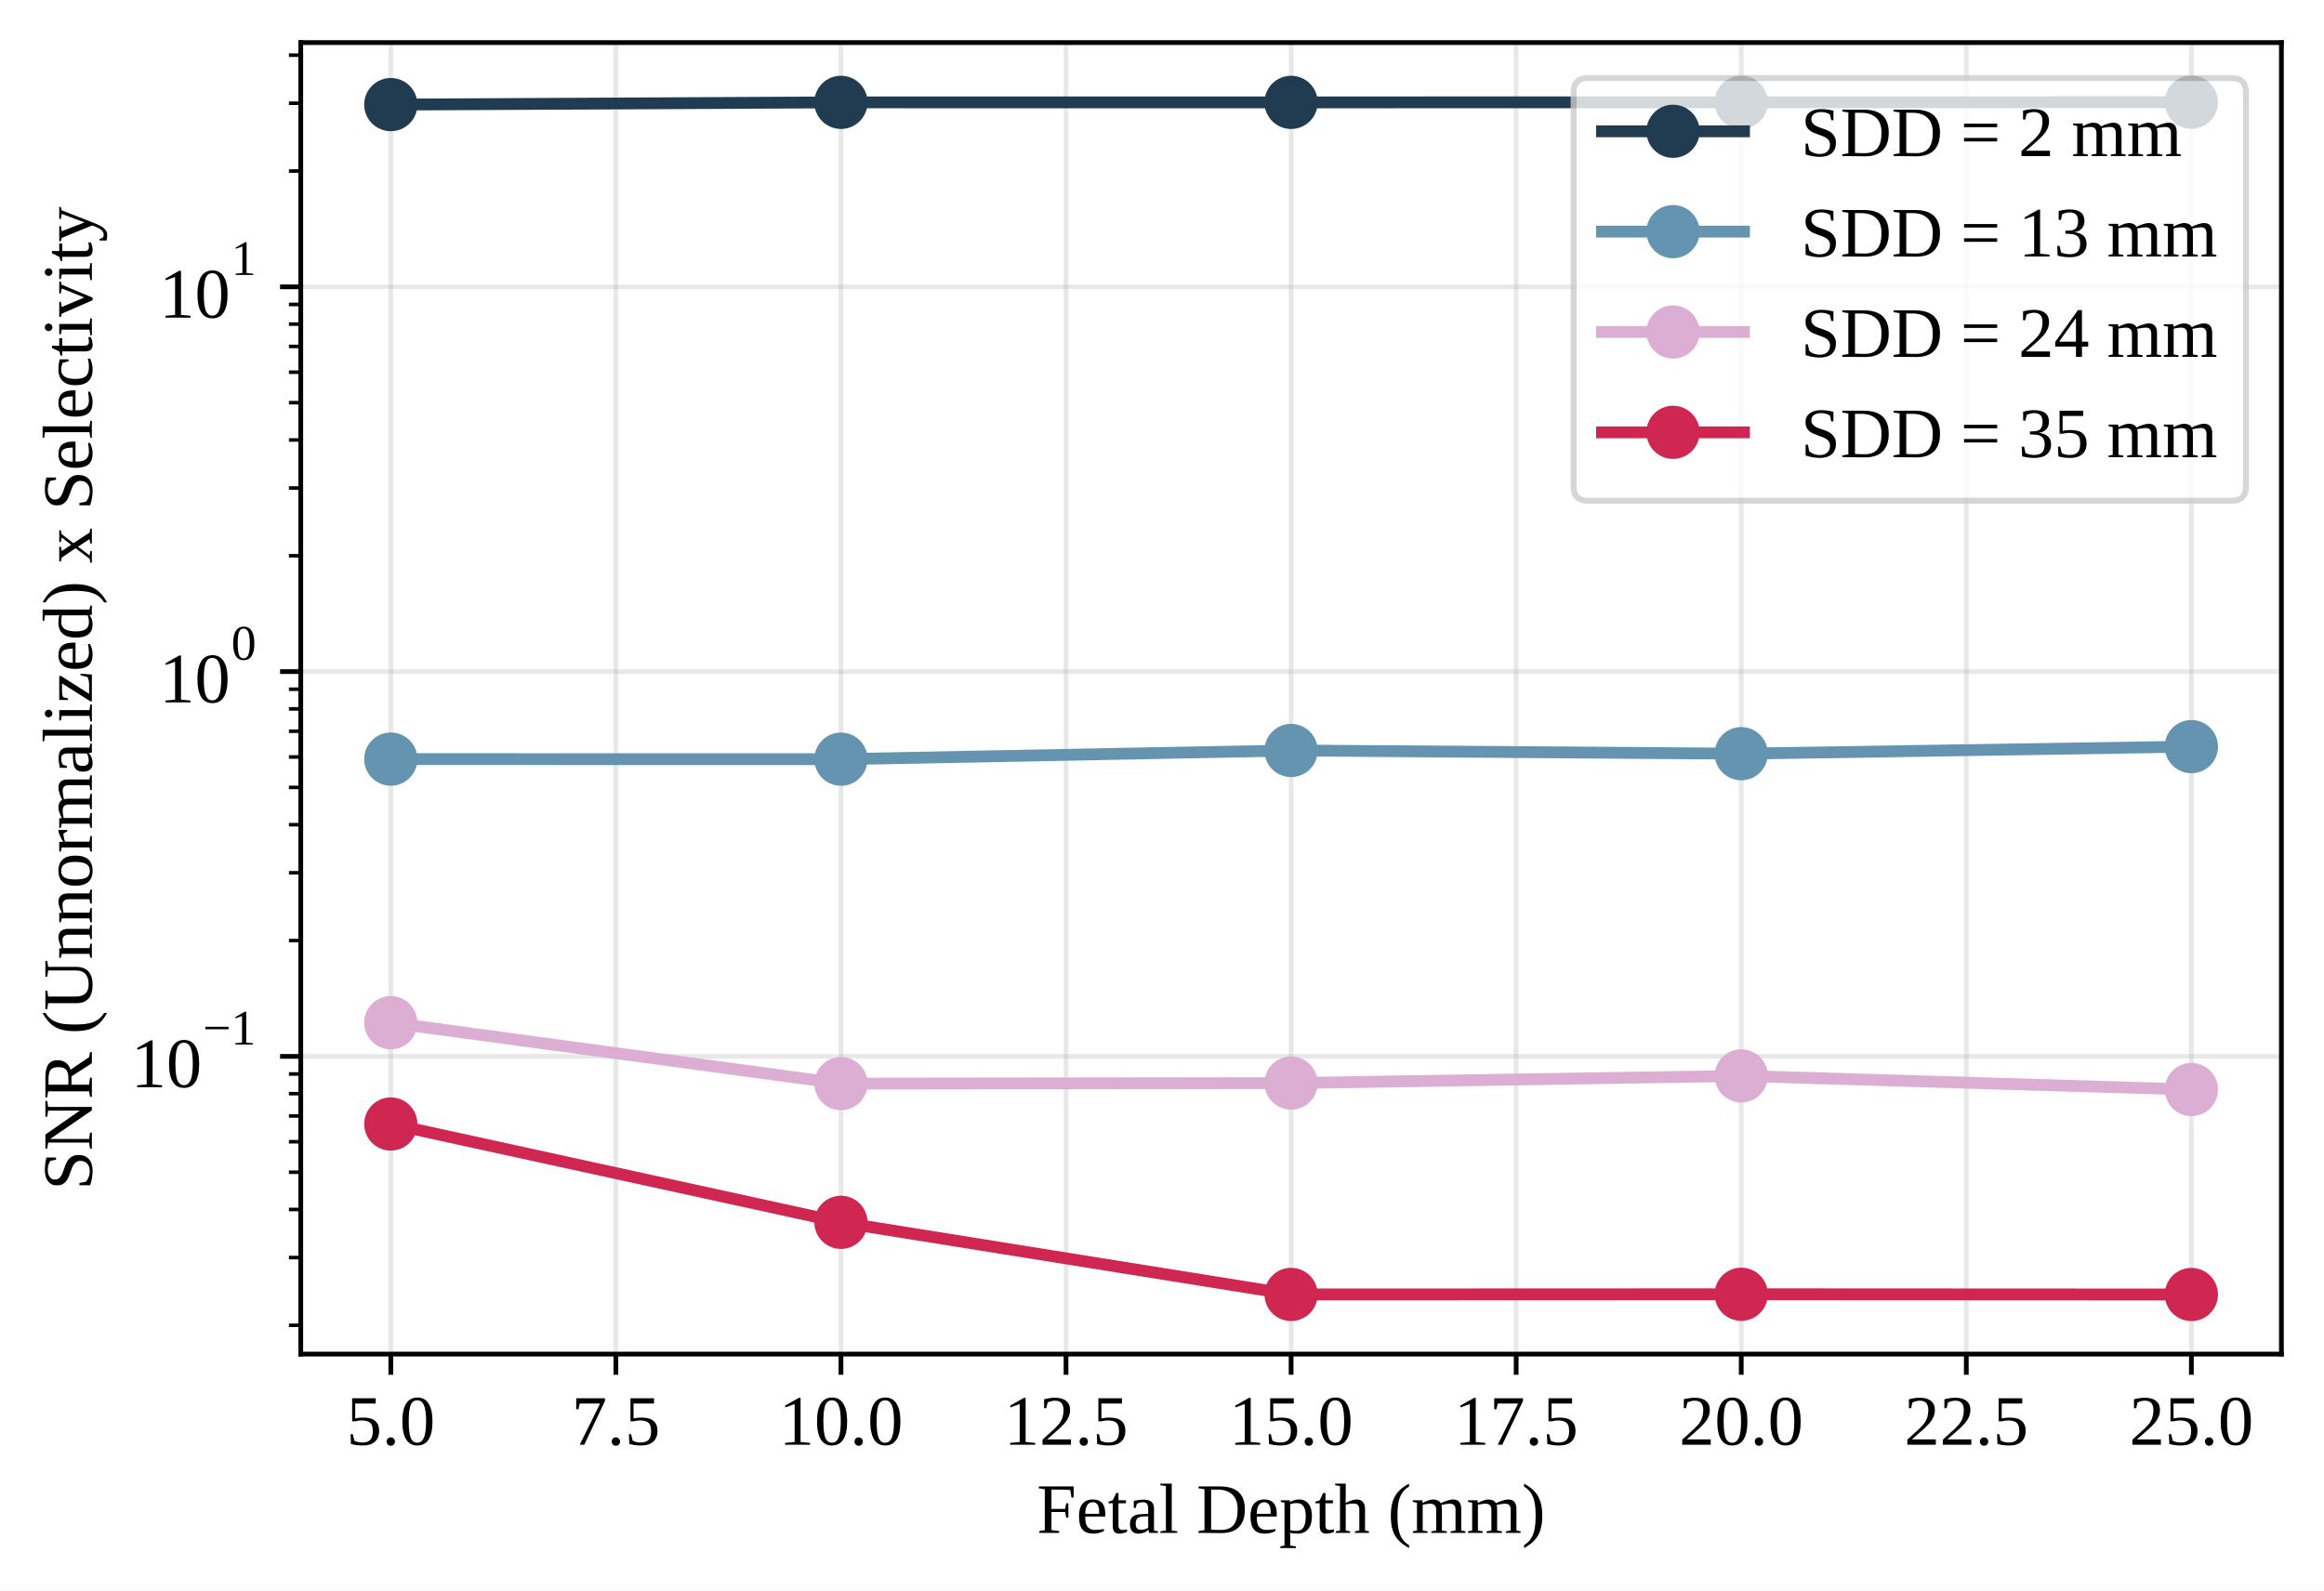
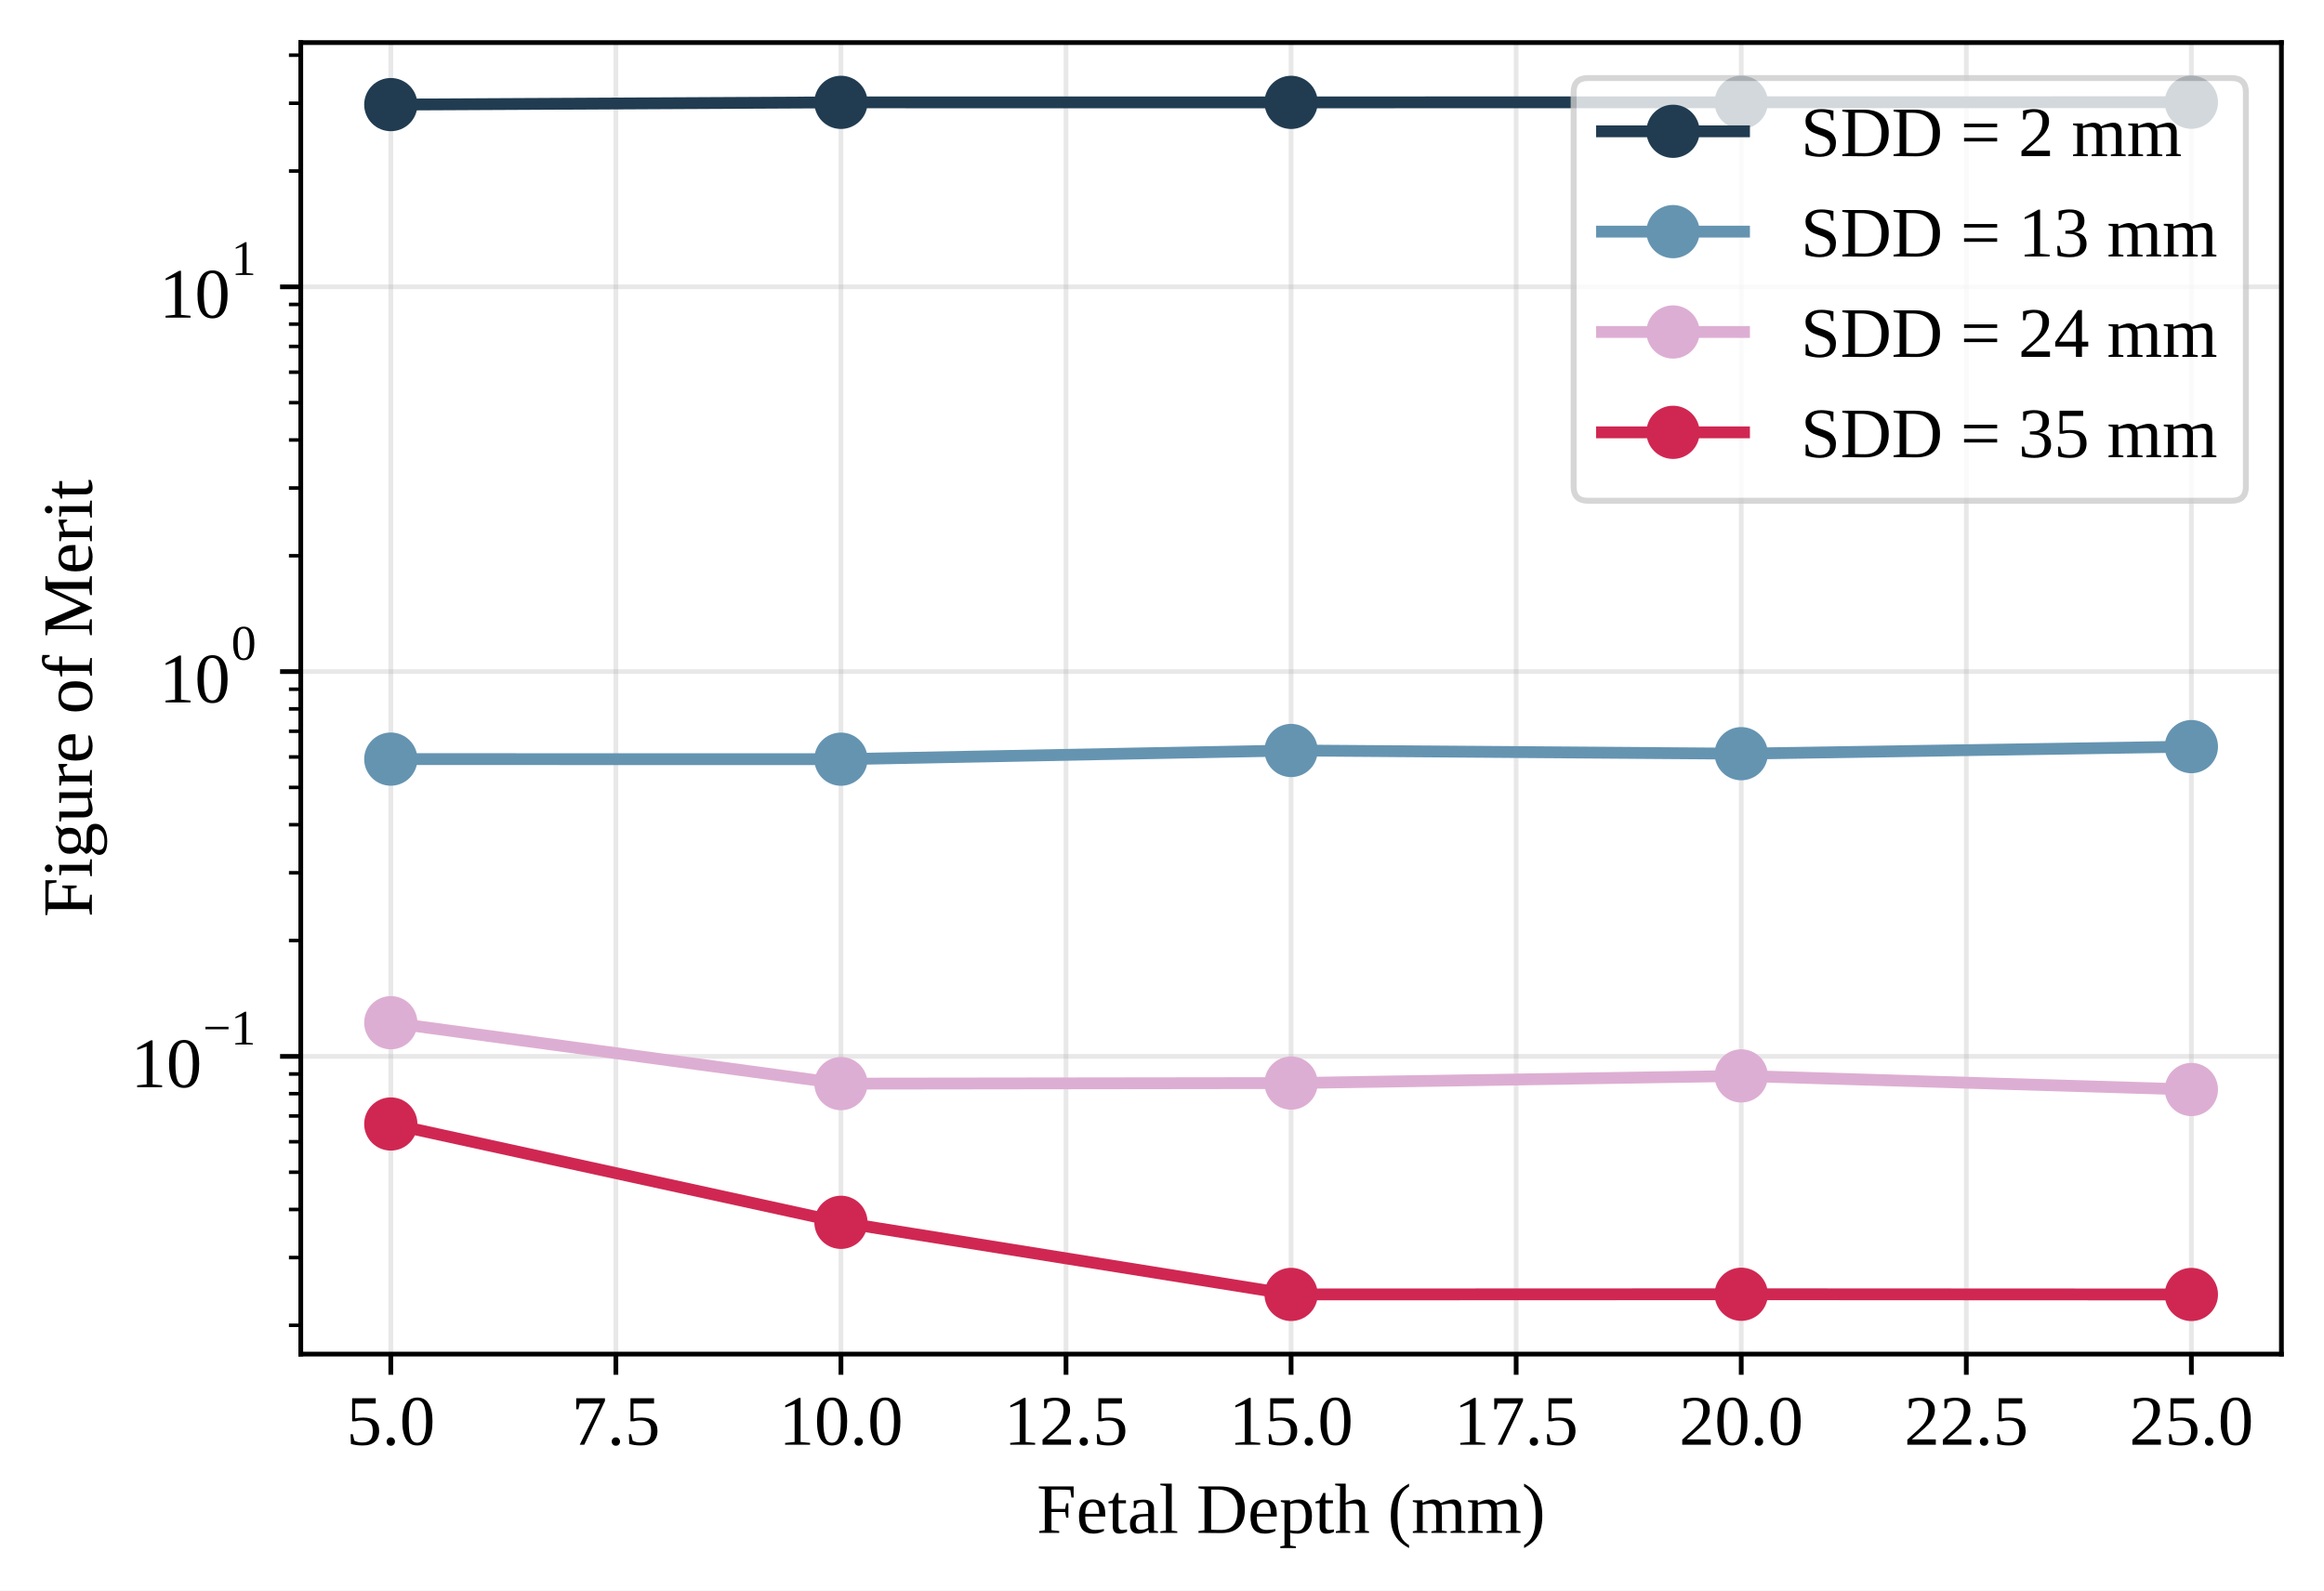
<svg xmlns="http://www.w3.org/2000/svg" xmlns:xlink="http://www.w3.org/1999/xlink" width="392.842pt" height="268.959pt" viewBox="0 0 392.842 268.959" version="1.1">
  <defs>
    <style type="text/css">*{stroke-linejoin: round; stroke-linecap: butt}</style>
  </defs>
  <g id="figure_1">
    <g id="patch_1">
      <path d="M 0 268.959  L 392.842 268.959  L 392.842 0  L 0 0  z " style="fill: #ffffff" />
    </g>
    <g id="axes_1">
      <g id="patch_2">
        <path d="M 50.842 228.96  L 385.642 228.96  L 385.642 7.2  L 50.842 7.2  z " style="fill: #ffffff" />
      </g>
      <g id="matplotlib.axis_1">
        <g id="xtick_1">
          <g id="line2d_1">
-             <path d="M 66.06 228.96  L 66.06 7.2  " clip-path="url(#p426ec9c8c6)" style="fill: none; stroke: #b0b0b0; stroke-opacity: 0.3; stroke-width: 0.8; stroke-linecap: square" />
+             <path d="M 66.06 228.96  L 66.06 7.2  " clip-path="url(#p56c61e2a88)" style="fill: none; stroke: #b0b0b0; stroke-opacity: 0.3; stroke-width: 0.8; stroke-linecap: square" />
          </g>
          <g id="line2d_2">
            <defs>
-               <path id="m6d22eb7762" d="M 0 0  L 0 3.5  " style="stroke: #000000; stroke-width: 0.8" />
+               <path id="m026ec5390b" d="M 0 0  L 0 3.5  " style="stroke: #000000; stroke-width: 0.8" />
            </defs>
            <g>
-               <use xlink:href="#m6d22eb7762" x="66.06" y="228.96" style="stroke: #000000; stroke-width: 0.8" />
+               <use xlink:href="#m026ec5390b" x="66.06" y="228.96" style="stroke: #000000; stroke-width: 0.8" />
            </g>
          </g>
          <g id="text_1">
            <text style="font: 12px 'Times New Roman', 'Times', serif; text-anchor: middle" x="66.06" y="244.292" transform="rotate(-0 66.06006 244.2925)">5.0</text>
          </g>
        </g>
        <g id="xtick_2">
          <g id="line2d_3">
-             <path d="M 104.106 228.96  L 104.106 7.2  " clip-path="url(#p426ec9c8c6)" style="fill: none; stroke: #b0b0b0; stroke-opacity: 0.3; stroke-width: 0.8; stroke-linecap: square" />
+             <path d="M 104.106 228.96  L 104.106 7.2  " clip-path="url(#p56c61e2a88)" style="fill: none; stroke: #b0b0b0; stroke-opacity: 0.3; stroke-width: 0.8; stroke-linecap: square" />
          </g>
          <g id="line2d_4">
            <g>
-               <use xlink:href="#m6d22eb7762" x="104.106" y="228.96" style="stroke: #000000; stroke-width: 0.8" />
+               <use xlink:href="#m026ec5390b" x="104.106" y="228.96" style="stroke: #000000; stroke-width: 0.8" />
            </g>
          </g>
          <g id="text_2">
            <text style="font: 12px 'Times New Roman', 'Times', serif; text-anchor: middle" x="104.106" y="244.292" transform="rotate(-0 104.1055 244.2925)">7.5</text>
          </g>
        </g>
        <g id="xtick_3">
          <g id="line2d_5">
-             <path d="M 142.151 228.96  L 142.151 7.2  " clip-path="url(#p426ec9c8c6)" style="fill: none; stroke: #b0b0b0; stroke-opacity: 0.3; stroke-width: 0.8; stroke-linecap: square" />
+             <path d="M 142.151 228.96  L 142.151 7.2  " clip-path="url(#p56c61e2a88)" style="fill: none; stroke: #b0b0b0; stroke-opacity: 0.3; stroke-width: 0.8; stroke-linecap: square" />
          </g>
          <g id="line2d_6">
            <g>
-               <use xlink:href="#m6d22eb7762" x="142.151" y="228.96" style="stroke: #000000; stroke-width: 0.8" />
+               <use xlink:href="#m026ec5390b" x="142.151" y="228.96" style="stroke: #000000; stroke-width: 0.8" />
            </g>
          </g>
          <g id="text_3">
            <text style="font: 12px 'Times New Roman', 'Times', serif; text-anchor: middle" x="142.151" y="244.292" transform="rotate(-0 142.151 244.2925)">10.0</text>
          </g>
        </g>
        <g id="xtick_4">
          <g id="line2d_7">
-             <path d="M 180.196 228.96  L 180.196 7.2  " clip-path="url(#p426ec9c8c6)" style="fill: none; stroke: #b0b0b0; stroke-opacity: 0.3; stroke-width: 0.8; stroke-linecap: square" />
+             <path d="M 180.196 228.96  L 180.196 7.2  " clip-path="url(#p56c61e2a88)" style="fill: none; stroke: #b0b0b0; stroke-opacity: 0.3; stroke-width: 0.8; stroke-linecap: square" />
          </g>
          <g id="line2d_8">
            <g>
-               <use xlink:href="#m6d22eb7762" x="180.196" y="228.96" style="stroke: #000000; stroke-width: 0.8" />
+               <use xlink:href="#m026ec5390b" x="180.196" y="228.96" style="stroke: #000000; stroke-width: 0.8" />
            </g>
          </g>
          <g id="text_4">
            <text style="font: 12px 'Times New Roman', 'Times', serif; text-anchor: middle" x="180.196" y="244.292" transform="rotate(-0 180.1964 244.2925)">12.5</text>
          </g>
        </g>
        <g id="xtick_5">
          <g id="line2d_9">
-             <path d="M 218.242 228.96  L 218.242 7.2  " clip-path="url(#p426ec9c8c6)" style="fill: none; stroke: #b0b0b0; stroke-opacity: 0.3; stroke-width: 0.8; stroke-linecap: square" />
+             <path d="M 218.242 228.96  L 218.242 7.2  " clip-path="url(#p56c61e2a88)" style="fill: none; stroke: #b0b0b0; stroke-opacity: 0.3; stroke-width: 0.8; stroke-linecap: square" />
          </g>
          <g id="line2d_10">
            <g>
-               <use xlink:href="#m6d22eb7762" x="218.242" y="228.96" style="stroke: #000000; stroke-width: 0.8" />
+               <use xlink:href="#m026ec5390b" x="218.242" y="228.96" style="stroke: #000000; stroke-width: 0.8" />
            </g>
          </g>
          <g id="text_5">
            <text style="font: 12px 'Times New Roman', 'Times', serif; text-anchor: middle" x="218.242" y="244.292" transform="rotate(-0 218.2419 244.2925)">15.0</text>
          </g>
        </g>
        <g id="xtick_6">
          <g id="line2d_11">
-             <path d="M 256.287 228.96  L 256.287 7.2  " clip-path="url(#p426ec9c8c6)" style="fill: none; stroke: #b0b0b0; stroke-opacity: 0.3; stroke-width: 0.8; stroke-linecap: square" />
+             <path d="M 256.287 228.96  L 256.287 7.2  " clip-path="url(#p56c61e2a88)" style="fill: none; stroke: #b0b0b0; stroke-opacity: 0.3; stroke-width: 0.8; stroke-linecap: square" />
          </g>
          <g id="line2d_12">
            <g>
-               <use xlink:href="#m6d22eb7762" x="256.287" y="228.96" style="stroke: #000000; stroke-width: 0.8" />
+               <use xlink:href="#m026ec5390b" x="256.287" y="228.96" style="stroke: #000000; stroke-width: 0.8" />
            </g>
          </g>
          <g id="text_6">
            <text style="font: 12px 'Times New Roman', 'Times', serif; text-anchor: middle" x="256.287" y="244.292" transform="rotate(-0 256.2873 244.2925)">17.5</text>
          </g>
        </g>
        <g id="xtick_7">
          <g id="line2d_13">
-             <path d="M 294.333 228.96  L 294.333 7.2  " clip-path="url(#p426ec9c8c6)" style="fill: none; stroke: #b0b0b0; stroke-opacity: 0.3; stroke-width: 0.8; stroke-linecap: square" />
+             <path d="M 294.333 228.96  L 294.333 7.2  " clip-path="url(#p56c61e2a88)" style="fill: none; stroke: #b0b0b0; stroke-opacity: 0.3; stroke-width: 0.8; stroke-linecap: square" />
          </g>
          <g id="line2d_14">
            <g>
-               <use xlink:href="#m6d22eb7762" x="294.333" y="228.96" style="stroke: #000000; stroke-width: 0.8" />
+               <use xlink:href="#m026ec5390b" x="294.333" y="228.96" style="stroke: #000000; stroke-width: 0.8" />
            </g>
          </g>
          <g id="text_7">
            <text style="font: 12px 'Times New Roman', 'Times', serif; text-anchor: middle" x="294.333" y="244.292" transform="rotate(-0 294.3328 244.2925)">20.0</text>
          </g>
        </g>
        <g id="xtick_8">
          <g id="line2d_15">
-             <path d="M 332.378 228.96  L 332.378 7.2  " clip-path="url(#p426ec9c8c6)" style="fill: none; stroke: #b0b0b0; stroke-opacity: 0.3; stroke-width: 0.8; stroke-linecap: square" />
+             <path d="M 332.378 228.96  L 332.378 7.2  " clip-path="url(#p56c61e2a88)" style="fill: none; stroke: #b0b0b0; stroke-opacity: 0.3; stroke-width: 0.8; stroke-linecap: square" />
          </g>
          <g id="line2d_16">
            <g>
-               <use xlink:href="#m6d22eb7762" x="332.378" y="228.96" style="stroke: #000000; stroke-width: 0.8" />
+               <use xlink:href="#m026ec5390b" x="332.378" y="228.96" style="stroke: #000000; stroke-width: 0.8" />
            </g>
          </g>
          <g id="text_8">
            <text style="font: 12px 'Times New Roman', 'Times', serif; text-anchor: middle" x="332.378" y="244.292" transform="rotate(-0 332.3782 244.2925)">22.5</text>
          </g>
        </g>
        <g id="xtick_9">
          <g id="line2d_17">
-             <path d="M 370.424 228.96  L 370.424 7.2  " clip-path="url(#p426ec9c8c6)" style="fill: none; stroke: #b0b0b0; stroke-opacity: 0.3; stroke-width: 0.8; stroke-linecap: square" />
+             <path d="M 370.424 228.96  L 370.424 7.2  " clip-path="url(#p56c61e2a88)" style="fill: none; stroke: #b0b0b0; stroke-opacity: 0.3; stroke-width: 0.8; stroke-linecap: square" />
          </g>
          <g id="line2d_18">
            <g>
-               <use xlink:href="#m6d22eb7762" x="370.424" y="228.96" style="stroke: #000000; stroke-width: 0.8" />
+               <use xlink:href="#m026ec5390b" x="370.424" y="228.96" style="stroke: #000000; stroke-width: 0.8" />
            </g>
          </g>
          <g id="text_9">
            <text style="font: 12px 'Times New Roman', 'Times', serif; text-anchor: middle" x="370.424" y="244.292" transform="rotate(-0 370.4237 244.2925)">25.0</text>
          </g>
        </g>
        <g id="text_10">
          <text style="font: 12px 'Times New Roman', 'Times', serif; text-anchor: middle" x="218.242" y="259.192" transform="rotate(-0 218.2419 259.1919)">Fetal Depth (mm)</text>
        </g>
      </g>
      <g id="matplotlib.axis_2">
        <g id="ytick_1">
          <g id="line2d_19">
-             <path d="M 50.842 178.62  L 385.642 178.62  " clip-path="url(#p426ec9c8c6)" style="fill: none; stroke: #b0b0b0; stroke-opacity: 0.3; stroke-width: 0.8; stroke-linecap: square" />
+             <path d="M 50.842 178.62  L 385.642 178.62  " clip-path="url(#p56c61e2a88)" style="fill: none; stroke: #b0b0b0; stroke-opacity: 0.3; stroke-width: 0.8; stroke-linecap: square" />
          </g>
          <g id="line2d_20">
            <defs>
-               <path id="m613d0e297d" d="M 0 0  L -3.5 0  " style="stroke: #000000; stroke-width: 0.8" />
+               <path id="m66b83cd783" d="M 0 0  L -3.5 0  " style="stroke: #000000; stroke-width: 0.8" />
            </defs>
            <g>
-               <use xlink:href="#m613d0e297d" x="50.842" y="178.62" style="stroke: #000000; stroke-width: 0.8" />
+               <use xlink:href="#m66b83cd783" x="50.842" y="178.62" style="stroke: #000000; stroke-width: 0.8" />
            </g>
          </g>
          <g id="text_11">
            <g transform="translate(22.12187 183.9363)">
              <text>
                <tspan style="font: 12px 'Times New Roman'" x="0 6" y="-0.11">10</tspan>
                <tspan style="font: 8.4px 'Times New Roman'" x="12.18 16.918" y="-7.323">−1</tspan>
              </text>
            </g>
          </g>
        </g>
        <g id="ytick_2">
          <g id="line2d_21">
-             <path d="M 50.842 113.56  L 385.642 113.56  " clip-path="url(#p426ec9c8c6)" style="fill: none; stroke: #b0b0b0; stroke-opacity: 0.3; stroke-width: 0.8; stroke-linecap: square" />
+             <path d="M 50.842 113.56  L 385.642 113.56  " clip-path="url(#p56c61e2a88)" style="fill: none; stroke: #b0b0b0; stroke-opacity: 0.3; stroke-width: 0.8; stroke-linecap: square" />
          </g>
          <g id="line2d_22">
            <g>
-               <use xlink:href="#m613d0e297d" x="50.842" y="113.56" style="stroke: #000000; stroke-width: 0.8" />
+               <use xlink:href="#m66b83cd783" x="50.842" y="113.56" style="stroke: #000000; stroke-width: 0.8" />
            </g>
          </g>
          <g id="text_12">
            <g transform="translate(26.92188 118.8765)">
              <text>
                <tspan style="font: 12px 'Times New Roman'" x="0 6" y="-0.11">10</tspan>
                <tspan style="font: 8.4px 'Times New Roman'" x="12.18" y="-7.323">0</tspan>
              </text>
            </g>
          </g>
        </g>
        <g id="ytick_3">
          <g id="line2d_23">
-             <path d="M 50.842 48.5  L 385.642 48.5  " clip-path="url(#p426ec9c8c6)" style="fill: none; stroke: #b0b0b0; stroke-opacity: 0.3; stroke-width: 0.8; stroke-linecap: square" />
+             <path d="M 50.842 48.5  L 385.642 48.5  " clip-path="url(#p56c61e2a88)" style="fill: none; stroke: #b0b0b0; stroke-opacity: 0.3; stroke-width: 0.8; stroke-linecap: square" />
          </g>
          <g id="line2d_24">
            <g>
-               <use xlink:href="#m613d0e297d" x="50.842" y="48.5" style="stroke: #000000; stroke-width: 0.8" />
+               <use xlink:href="#m66b83cd783" x="50.842" y="48.5" style="stroke: #000000; stroke-width: 0.8" />
            </g>
          </g>
          <g id="text_13">
            <g transform="translate(26.92188 53.81665)">
              <text>
                <tspan style="font: 12px 'Times New Roman'" x="0 6" y="-0.11">10</tspan>
                <tspan style="font: 8.4px 'Times New Roman'" x="12.18" y="-7.323">1</tspan>
              </text>
            </g>
          </g>
        </g>
        <g id="ytick_4">
          <g id="line2d_25">
            <defs>
-               <path id="m0a9e9f8d0e" d="M 0 0  L -2 0  " style="stroke: #000000; stroke-width: 0.6" />
+               <path id="m5a2bebf8d8" d="M 0 0  L -2 0  " style="stroke: #000000; stroke-width: 0.6" />
            </defs>
            <g>
-               <use xlink:href="#m0a9e9f8d0e" x="50.842" y="224.095" style="stroke: #000000; stroke-width: 0.6" />
+               <use xlink:href="#m5a2bebf8d8" x="50.842" y="224.095" style="stroke: #000000; stroke-width: 0.6" />
            </g>
          </g>
        </g>
        <g id="ytick_5">
          <g id="line2d_26">
            <g>
-               <use xlink:href="#m0a9e9f8d0e" x="50.842" y="212.638" style="stroke: #000000; stroke-width: 0.6" />
+               <use xlink:href="#m5a2bebf8d8" x="50.842" y="212.638" style="stroke: #000000; stroke-width: 0.6" />
            </g>
          </g>
        </g>
        <g id="ytick_6">
          <g id="line2d_27">
            <g>
-               <use xlink:href="#m0a9e9f8d0e" x="50.842" y="204.51" style="stroke: #000000; stroke-width: 0.6" />
+               <use xlink:href="#m5a2bebf8d8" x="50.842" y="204.51" style="stroke: #000000; stroke-width: 0.6" />
            </g>
          </g>
        </g>
        <g id="ytick_7">
          <g id="line2d_28">
            <g>
-               <use xlink:href="#m0a9e9f8d0e" x="50.842" y="198.205" style="stroke: #000000; stroke-width: 0.6" />
+               <use xlink:href="#m5a2bebf8d8" x="50.842" y="198.205" style="stroke: #000000; stroke-width: 0.6" />
            </g>
          </g>
        </g>
        <g id="ytick_8">
          <g id="line2d_29">
            <g>
-               <use xlink:href="#m0a9e9f8d0e" x="50.842" y="193.053" style="stroke: #000000; stroke-width: 0.6" />
+               <use xlink:href="#m5a2bebf8d8" x="50.842" y="193.053" style="stroke: #000000; stroke-width: 0.6" />
            </g>
          </g>
        </g>
        <g id="ytick_9">
          <g id="line2d_30">
            <g>
-               <use xlink:href="#m0a9e9f8d0e" x="50.842" y="188.698" style="stroke: #000000; stroke-width: 0.6" />
+               <use xlink:href="#m5a2bebf8d8" x="50.842" y="188.698" style="stroke: #000000; stroke-width: 0.6" />
            </g>
          </g>
        </g>
        <g id="ytick_10">
          <g id="line2d_31">
            <g>
-               <use xlink:href="#m0a9e9f8d0e" x="50.842" y="184.925" style="stroke: #000000; stroke-width: 0.6" />
+               <use xlink:href="#m5a2bebf8d8" x="50.842" y="184.925" style="stroke: #000000; stroke-width: 0.6" />
            </g>
          </g>
        </g>
        <g id="ytick_11">
          <g id="line2d_32">
            <g>
-               <use xlink:href="#m0a9e9f8d0e" x="50.842" y="181.597" style="stroke: #000000; stroke-width: 0.6" />
+               <use xlink:href="#m5a2bebf8d8" x="50.842" y="181.597" style="stroke: #000000; stroke-width: 0.6" />
            </g>
          </g>
        </g>
        <g id="ytick_12">
          <g id="line2d_33">
            <g>
-               <use xlink:href="#m0a9e9f8d0e" x="50.842" y="159.035" style="stroke: #000000; stroke-width: 0.6" />
+               <use xlink:href="#m5a2bebf8d8" x="50.842" y="159.035" style="stroke: #000000; stroke-width: 0.6" />
            </g>
          </g>
        </g>
        <g id="ytick_13">
          <g id="line2d_34">
            <g>
-               <use xlink:href="#m0a9e9f8d0e" x="50.842" y="147.578" style="stroke: #000000; stroke-width: 0.6" />
+               <use xlink:href="#m5a2bebf8d8" x="50.842" y="147.578" style="stroke: #000000; stroke-width: 0.6" />
            </g>
          </g>
        </g>
        <g id="ytick_14">
          <g id="line2d_35">
            <g>
-               <use xlink:href="#m0a9e9f8d0e" x="50.842" y="139.45" style="stroke: #000000; stroke-width: 0.6" />
+               <use xlink:href="#m5a2bebf8d8" x="50.842" y="139.45" style="stroke: #000000; stroke-width: 0.6" />
            </g>
          </g>
        </g>
        <g id="ytick_15">
          <g id="line2d_36">
            <g>
-               <use xlink:href="#m0a9e9f8d0e" x="50.842" y="133.145" style="stroke: #000000; stroke-width: 0.6" />
+               <use xlink:href="#m5a2bebf8d8" x="50.842" y="133.145" style="stroke: #000000; stroke-width: 0.6" />
            </g>
          </g>
        </g>
        <g id="ytick_16">
          <g id="line2d_37">
            <g>
-               <use xlink:href="#m0a9e9f8d0e" x="50.842" y="127.993" style="stroke: #000000; stroke-width: 0.6" />
+               <use xlink:href="#m5a2bebf8d8" x="50.842" y="127.993" style="stroke: #000000; stroke-width: 0.6" />
            </g>
          </g>
        </g>
        <g id="ytick_17">
          <g id="line2d_38">
            <g>
-               <use xlink:href="#m0a9e9f8d0e" x="50.842" y="123.638" style="stroke: #000000; stroke-width: 0.6" />
+               <use xlink:href="#m5a2bebf8d8" x="50.842" y="123.638" style="stroke: #000000; stroke-width: 0.6" />
            </g>
          </g>
        </g>
        <g id="ytick_18">
          <g id="line2d_39">
            <g>
-               <use xlink:href="#m0a9e9f8d0e" x="50.842" y="119.865" style="stroke: #000000; stroke-width: 0.6" />
+               <use xlink:href="#m5a2bebf8d8" x="50.842" y="119.865" style="stroke: #000000; stroke-width: 0.6" />
            </g>
          </g>
        </g>
        <g id="ytick_19">
          <g id="line2d_40">
            <g>
-               <use xlink:href="#m0a9e9f8d0e" x="50.842" y="116.537" style="stroke: #000000; stroke-width: 0.6" />
+               <use xlink:href="#m5a2bebf8d8" x="50.842" y="116.537" style="stroke: #000000; stroke-width: 0.6" />
            </g>
          </g>
        </g>
        <g id="ytick_20">
          <g id="line2d_41">
            <g>
-               <use xlink:href="#m0a9e9f8d0e" x="50.842" y="93.975" style="stroke: #000000; stroke-width: 0.6" />
+               <use xlink:href="#m5a2bebf8d8" x="50.842" y="93.975" style="stroke: #000000; stroke-width: 0.6" />
            </g>
          </g>
        </g>
        <g id="ytick_21">
          <g id="line2d_42">
            <g>
-               <use xlink:href="#m0a9e9f8d0e" x="50.842" y="82.518" style="stroke: #000000; stroke-width: 0.6" />
+               <use xlink:href="#m5a2bebf8d8" x="50.842" y="82.518" style="stroke: #000000; stroke-width: 0.6" />
            </g>
          </g>
        </g>
        <g id="ytick_22">
          <g id="line2d_43">
            <g>
-               <use xlink:href="#m0a9e9f8d0e" x="50.842" y="74.39" style="stroke: #000000; stroke-width: 0.6" />
+               <use xlink:href="#m5a2bebf8d8" x="50.842" y="74.39" style="stroke: #000000; stroke-width: 0.6" />
            </g>
          </g>
        </g>
        <g id="ytick_23">
          <g id="line2d_44">
            <g>
-               <use xlink:href="#m0a9e9f8d0e" x="50.842" y="68.085" style="stroke: #000000; stroke-width: 0.6" />
+               <use xlink:href="#m5a2bebf8d8" x="50.842" y="68.085" style="stroke: #000000; stroke-width: 0.6" />
            </g>
          </g>
        </g>
        <g id="ytick_24">
          <g id="line2d_45">
            <g>
-               <use xlink:href="#m0a9e9f8d0e" x="50.842" y="62.934" style="stroke: #000000; stroke-width: 0.6" />
+               <use xlink:href="#m5a2bebf8d8" x="50.842" y="62.934" style="stroke: #000000; stroke-width: 0.6" />
            </g>
          </g>
        </g>
        <g id="ytick_25">
          <g id="line2d_46">
            <g>
-               <use xlink:href="#m0a9e9f8d0e" x="50.842" y="58.578" style="stroke: #000000; stroke-width: 0.6" />
+               <use xlink:href="#m5a2bebf8d8" x="50.842" y="58.578" style="stroke: #000000; stroke-width: 0.6" />
            </g>
          </g>
        </g>
        <g id="ytick_26">
          <g id="line2d_47">
            <g>
-               <use xlink:href="#m0a9e9f8d0e" x="50.842" y="54.805" style="stroke: #000000; stroke-width: 0.6" />
+               <use xlink:href="#m5a2bebf8d8" x="50.842" y="54.805" style="stroke: #000000; stroke-width: 0.6" />
            </g>
          </g>
        </g>
        <g id="ytick_27">
          <g id="line2d_48">
            <g>
-               <use xlink:href="#m0a9e9f8d0e" x="50.842" y="51.477" style="stroke: #000000; stroke-width: 0.6" />
+               <use xlink:href="#m5a2bebf8d8" x="50.842" y="51.477" style="stroke: #000000; stroke-width: 0.6" />
            </g>
          </g>
        </g>
        <g id="ytick_28">
          <g id="line2d_49">
            <g>
-               <use xlink:href="#m0a9e9f8d0e" x="50.842" y="28.915" style="stroke: #000000; stroke-width: 0.6" />
+               <use xlink:href="#m5a2bebf8d8" x="50.842" y="28.915" style="stroke: #000000; stroke-width: 0.6" />
            </g>
          </g>
        </g>
        <g id="ytick_29">
          <g id="line2d_50">
            <g>
-               <use xlink:href="#m0a9e9f8d0e" x="50.842" y="17.459" style="stroke: #000000; stroke-width: 0.6" />
+               <use xlink:href="#m5a2bebf8d8" x="50.842" y="17.459" style="stroke: #000000; stroke-width: 0.6" />
            </g>
          </g>
        </g>
        <g id="ytick_30">
          <g id="line2d_51">
            <g>
-               <use xlink:href="#m0a9e9f8d0e" x="50.842" y="9.33" style="stroke: #000000; stroke-width: 0.6" />
+               <use xlink:href="#m5a2bebf8d8" x="50.842" y="9.33" style="stroke: #000000; stroke-width: 0.6" />
            </g>
          </g>
        </g>
        <g id="text_14">
-           <text style="font: 12px 'Times New Roman', 'Times', serif; text-anchor: middle" x="15.533" y="118.08" transform="rotate(-90 15.5325 118.08)">SNR (Unnormalized) x Selectivity</text>
+           <text style="font: 12px 'Times New Roman', 'Times', serif; text-anchor: middle" x="15.533" y="118.08" transform="rotate(-90 15.5325 118.08)">Figure of Merit</text>
        </g>
      </g>
      <g id="line2d_52">
-         <path d="M 66.06 17.686  L 142.151 17.306  L 218.242 17.31  L 294.333 17.294  L 370.424 17.28  " clip-path="url(#p426ec9c8c6)" style="fill: none; stroke: #213c51; stroke-width: 2; stroke-linecap: square" />
+         <path d="M 66.06 17.686  L 142.151 17.306  L 218.242 17.31  L 294.333 17.294  L 370.424 17.28  " clip-path="url(#p56c61e2a88)" style="fill: none; stroke: #213c51; stroke-width: 2; stroke-linecap: square" />
        <defs>
-           <path id="mefa8b9d70c" d="M 0 4  C 1.061 4 2.078 3.579 2.828 2.828  C 3.579 2.078 4 1.061 4 0  C 4 -1.061 3.579 -2.078 2.828 -2.828  C 2.078 -3.579 1.061 -4 0 -4  C -1.061 -4 -2.078 -3.579 -2.828 -2.828  C -3.579 -2.078 -4 -1.061 -4 0  C -4 1.061 -3.579 2.078 -2.828 2.828  C -2.078 3.579 -1.061 4 0 4  z " style="stroke: #213c51" />
+           <path id="m382aeda800" d="M 0 4  C 1.061 4 2.078 3.579 2.828 2.828  C 3.579 2.078 4 1.061 4 0  C 4 -1.061 3.579 -2.078 2.828 -2.828  C 2.078 -3.579 1.061 -4 0 -4  C -1.061 -4 -2.078 -3.579 -2.828 -2.828  C -3.579 -2.078 -4 -1.061 -4 0  C -4 1.061 -3.579 2.078 -2.828 2.828  C -2.078 3.579 -1.061 4 0 4  z " style="stroke: #213c51" />
        </defs>
-         <g clip-path="url(#p426ec9c8c6)">
-           <use xlink:href="#mefa8b9d70c" x="66.06" y="17.686" style="fill: #213c51; stroke: #213c51" />
-           <use xlink:href="#mefa8b9d70c" x="142.151" y="17.306" style="fill: #213c51; stroke: #213c51" />
-           <use xlink:href="#mefa8b9d70c" x="218.242" y="17.31" style="fill: #213c51; stroke: #213c51" />
-           <use xlink:href="#mefa8b9d70c" x="294.333" y="17.294" style="fill: #213c51; stroke: #213c51" />
-           <use xlink:href="#mefa8b9d70c" x="370.424" y="17.28" style="fill: #213c51; stroke: #213c51" />
+         <g clip-path="url(#p56c61e2a88)">
+           <use xlink:href="#m382aeda800" x="66.06" y="17.686" style="fill: #213c51; stroke: #213c51" />
+           <use xlink:href="#m382aeda800" x="142.151" y="17.306" style="fill: #213c51; stroke: #213c51" />
+           <use xlink:href="#m382aeda800" x="218.242" y="17.31" style="fill: #213c51; stroke: #213c51" />
+           <use xlink:href="#m382aeda800" x="294.333" y="17.294" style="fill: #213c51; stroke: #213c51" />
+           <use xlink:href="#m382aeda800" x="370.424" y="17.28" style="fill: #213c51; stroke: #213c51" />
        </g>
      </g>
      <g id="line2d_53">
-         <path d="M 66.06 128.356  L 142.151 128.367  L 218.242 126.897  L 294.333 127.439  L 370.424 126.245  " clip-path="url(#p426ec9c8c6)" style="fill: none; stroke: #6594b1; stroke-width: 2; stroke-linecap: square" />
+         <path d="M 66.06 128.356  L 142.151 128.367  L 218.242 126.897  L 294.333 127.439  L 370.424 126.245  " clip-path="url(#p56c61e2a88)" style="fill: none; stroke: #6594b1; stroke-width: 2; stroke-linecap: square" />
        <defs>
-           <path id="mc820b9568a" d="M 0 4  C 1.061 4 2.078 3.579 2.828 2.828  C 3.579 2.078 4 1.061 4 0  C 4 -1.061 3.579 -2.078 2.828 -2.828  C 2.078 -3.579 1.061 -4 0 -4  C -1.061 -4 -2.078 -3.579 -2.828 -2.828  C -3.579 -2.078 -4 -1.061 -4 0  C -4 1.061 -3.579 2.078 -2.828 2.828  C -2.078 3.579 -1.061 4 0 4  z " style="stroke: #6594b1" />
+           <path id="me0a3b67e83" d="M 0 4  C 1.061 4 2.078 3.579 2.828 2.828  C 3.579 2.078 4 1.061 4 0  C 4 -1.061 3.579 -2.078 2.828 -2.828  C 2.078 -3.579 1.061 -4 0 -4  C -1.061 -4 -2.078 -3.579 -2.828 -2.828  C -3.579 -2.078 -4 -1.061 -4 0  C -4 1.061 -3.579 2.078 -2.828 2.828  C -2.078 3.579 -1.061 4 0 4  z " style="stroke: #6594b1" />
        </defs>
-         <g clip-path="url(#p426ec9c8c6)">
-           <use xlink:href="#mc820b9568a" x="66.06" y="128.356" style="fill: #6594b1; stroke: #6594b1" />
-           <use xlink:href="#mc820b9568a" x="142.151" y="128.367" style="fill: #6594b1; stroke: #6594b1" />
-           <use xlink:href="#mc820b9568a" x="218.242" y="126.897" style="fill: #6594b1; stroke: #6594b1" />
-           <use xlink:href="#mc820b9568a" x="294.333" y="127.439" style="fill: #6594b1; stroke: #6594b1" />
-           <use xlink:href="#mc820b9568a" x="370.424" y="126.245" style="fill: #6594b1; stroke: #6594b1" />
+         <g clip-path="url(#p56c61e2a88)">
+           <use xlink:href="#me0a3b67e83" x="66.06" y="128.356" style="fill: #6594b1; stroke: #6594b1" />
+           <use xlink:href="#me0a3b67e83" x="142.151" y="128.367" style="fill: #6594b1; stroke: #6594b1" />
+           <use xlink:href="#me0a3b67e83" x="218.242" y="126.897" style="fill: #6594b1; stroke: #6594b1" />
+           <use xlink:href="#me0a3b67e83" x="294.333" y="127.439" style="fill: #6594b1; stroke: #6594b1" />
+           <use xlink:href="#me0a3b67e83" x="370.424" y="126.245" style="fill: #6594b1; stroke: #6594b1" />
        </g>
      </g>
      <g id="line2d_54">
-         <path d="M 66.06 172.928  L 142.151 183.229  L 218.242 183.134  L 294.333 181.922  L 370.424 184.223  " clip-path="url(#p426ec9c8c6)" style="fill: none; stroke: #ddaed3; stroke-width: 2; stroke-linecap: square" />
+         <path d="M 66.06 172.928  L 142.151 183.229  L 218.242 183.134  L 294.333 181.922  L 370.424 184.223  " clip-path="url(#p56c61e2a88)" style="fill: none; stroke: #ddaed3; stroke-width: 2; stroke-linecap: square" />
        <defs>
-           <path id="m510edcc448" d="M 0 4  C 1.061 4 2.078 3.579 2.828 2.828  C 3.579 2.078 4 1.061 4 0  C 4 -1.061 3.579 -2.078 2.828 -2.828  C 2.078 -3.579 1.061 -4 0 -4  C -1.061 -4 -2.078 -3.579 -2.828 -2.828  C -3.579 -2.078 -4 -1.061 -4 0  C -4 1.061 -3.579 2.078 -2.828 2.828  C -2.078 3.579 -1.061 4 0 4  z " style="stroke: #ddaed3" />
+           <path id="md79c8abd49" d="M 0 4  C 1.061 4 2.078 3.579 2.828 2.828  C 3.579 2.078 4 1.061 4 0  C 4 -1.061 3.579 -2.078 2.828 -2.828  C 2.078 -3.579 1.061 -4 0 -4  C -1.061 -4 -2.078 -3.579 -2.828 -2.828  C -3.579 -2.078 -4 -1.061 -4 0  C -4 1.061 -3.579 2.078 -2.828 2.828  C -2.078 3.579 -1.061 4 0 4  z " style="stroke: #ddaed3" />
        </defs>
-         <g clip-path="url(#p426ec9c8c6)">
-           <use xlink:href="#m510edcc448" x="66.06" y="172.928" style="fill: #ddaed3; stroke: #ddaed3" />
-           <use xlink:href="#m510edcc448" x="142.151" y="183.229" style="fill: #ddaed3; stroke: #ddaed3" />
-           <use xlink:href="#m510edcc448" x="218.242" y="183.134" style="fill: #ddaed3; stroke: #ddaed3" />
-           <use xlink:href="#m510edcc448" x="294.333" y="181.922" style="fill: #ddaed3; stroke: #ddaed3" />
-           <use xlink:href="#m510edcc448" x="370.424" y="184.223" style="fill: #ddaed3; stroke: #ddaed3" />
+         <g clip-path="url(#p56c61e2a88)">
+           <use xlink:href="#md79c8abd49" x="66.06" y="172.928" style="fill: #ddaed3; stroke: #ddaed3" />
+           <use xlink:href="#md79c8abd49" x="142.151" y="183.229" style="fill: #ddaed3; stroke: #ddaed3" />
+           <use xlink:href="#md79c8abd49" x="218.242" y="183.134" style="fill: #ddaed3; stroke: #ddaed3" />
+           <use xlink:href="#md79c8abd49" x="294.333" y="181.922" style="fill: #ddaed3; stroke: #ddaed3" />
+           <use xlink:href="#md79c8abd49" x="370.424" y="184.223" style="fill: #ddaed3; stroke: #ddaed3" />
        </g>
      </g>
      <g id="line2d_55">
-         <path d="M 66.06 190.053  L 142.151 206.679  L 218.242 218.872  L 294.333 218.842  L 370.424 218.88  " clip-path="url(#p426ec9c8c6)" style="fill: none; stroke: #d02752; stroke-width: 2; stroke-linecap: square" />
+         <path d="M 66.06 190.053  L 142.151 206.679  L 218.242 218.872  L 294.333 218.842  L 370.424 218.88  " clip-path="url(#p56c61e2a88)" style="fill: none; stroke: #d02752; stroke-width: 2; stroke-linecap: square" />
        <defs>
-           <path id="mb8635d8527" d="M 0 4  C 1.061 4 2.078 3.579 2.828 2.828  C 3.579 2.078 4 1.061 4 0  C 4 -1.061 3.579 -2.078 2.828 -2.828  C 2.078 -3.579 1.061 -4 0 -4  C -1.061 -4 -2.078 -3.579 -2.828 -2.828  C -3.579 -2.078 -4 -1.061 -4 0  C -4 1.061 -3.579 2.078 -2.828 2.828  C -2.078 3.579 -1.061 4 0 4  z " style="stroke: #d02752" />
+           <path id="md8f099677c" d="M 0 4  C 1.061 4 2.078 3.579 2.828 2.828  C 3.579 2.078 4 1.061 4 0  C 4 -1.061 3.579 -2.078 2.828 -2.828  C 2.078 -3.579 1.061 -4 0 -4  C -1.061 -4 -2.078 -3.579 -2.828 -2.828  C -3.579 -2.078 -4 -1.061 -4 0  C -4 1.061 -3.579 2.078 -2.828 2.828  C -2.078 3.579 -1.061 4 0 4  z " style="stroke: #d02752" />
        </defs>
-         <g clip-path="url(#p426ec9c8c6)">
-           <use xlink:href="#mb8635d8527" x="66.06" y="190.053" style="fill: #d02752; stroke: #d02752" />
-           <use xlink:href="#mb8635d8527" x="142.151" y="206.679" style="fill: #d02752; stroke: #d02752" />
-           <use xlink:href="#mb8635d8527" x="218.242" y="218.872" style="fill: #d02752; stroke: #d02752" />
-           <use xlink:href="#mb8635d8527" x="294.333" y="218.842" style="fill: #d02752; stroke: #d02752" />
-           <use xlink:href="#mb8635d8527" x="370.424" y="218.88" style="fill: #d02752; stroke: #d02752" />
+         <g clip-path="url(#p56c61e2a88)">
+           <use xlink:href="#md8f099677c" x="66.06" y="190.053" style="fill: #d02752; stroke: #d02752" />
+           <use xlink:href="#md8f099677c" x="142.151" y="206.679" style="fill: #d02752; stroke: #d02752" />
+           <use xlink:href="#md8f099677c" x="218.242" y="218.872" style="fill: #d02752; stroke: #d02752" />
+           <use xlink:href="#md8f099677c" x="294.333" y="218.842" style="fill: #d02752; stroke: #d02752" />
+           <use xlink:href="#md8f099677c" x="370.424" y="218.88" style="fill: #d02752; stroke: #d02752" />
        </g>
      </g>
      <g id="patch_3">
        <path d="M 50.842 228.96  L 50.842 7.2  " style="fill: none; stroke: #000000; stroke-width: 0.8; stroke-linejoin: miter; stroke-linecap: square" />
      </g>
      <g id="patch_4">
        <path d="M 385.642 228.96  L 385.642 7.2  " style="fill: none; stroke: #000000; stroke-width: 0.8; stroke-linejoin: miter; stroke-linecap: square" />
      </g>
      <g id="patch_5">
        <path d="M 50.842 228.96  L 385.642 228.96  " style="fill: none; stroke: #000000; stroke-width: 0.8; stroke-linejoin: miter; stroke-linecap: square" />
      </g>
      <g id="patch_6">
        <path d="M 50.842 7.2  L 385.642 7.2  " style="fill: none; stroke: #000000; stroke-width: 0.8; stroke-linejoin: miter; stroke-linecap: square" />
      </g>
      <g id="legend_1">
        <g id="patch_7">
          <path d="M 268.402 84.668  L 377.242 84.668  Q 379.642 84.668 379.642 82.267  L 379.642 15.6  Q 379.642 13.2 377.242 13.2  L 268.402 13.2  Q 266.002 13.2 266.002 15.6  L 266.002 82.267  Q 266.002 84.668 268.402 84.668  z " style="fill: #ffffff; opacity: 0.8; stroke: #cccccc; stroke-linejoin: miter" />
        </g>
        <g id="line2d_56">
          <path d="M 270.802 22.2  L 282.802 22.2  L 294.802 22.2  " style="fill: none; stroke: #213c51; stroke-width: 2; stroke-linecap: square" />
          <g>
-             <use xlink:href="#mefa8b9d70c" x="282.802" y="22.2" style="fill: #213c51; stroke: #213c51" />
+             <use xlink:href="#m382aeda800" x="282.802" y="22.2" style="fill: #213c51; stroke: #213c51" />
          </g>
        </g>
        <g id="text_15">
          <text style="font: 12px 'Times New Roman', 'Times', serif; text-anchor: start" x="304.402" y="26.4" transform="rotate(-0 304.4019 26.4)">SDD = 2 mm</text>
        </g>
        <g id="line2d_57">
          <path d="M 270.802 39.167  L 282.802 39.167  L 294.802 39.167  " style="fill: none; stroke: #6594b1; stroke-width: 2; stroke-linecap: square" />
          <g>
-             <use xlink:href="#mc820b9568a" x="282.802" y="39.167" style="fill: #6594b1; stroke: #6594b1" />
+             <use xlink:href="#me0a3b67e83" x="282.802" y="39.167" style="fill: #6594b1; stroke: #6594b1" />
          </g>
        </g>
        <g id="text_16">
          <text style="font: 12px 'Times New Roman', 'Times', serif; text-anchor: start" x="304.402" y="43.367" transform="rotate(-0 304.4019 43.36688)">SDD = 13 mm</text>
        </g>
        <g id="line2d_58">
          <path d="M 270.802 56.134  L 282.802 56.134  L 294.802 56.134  " style="fill: none; stroke: #ddaed3; stroke-width: 2; stroke-linecap: square" />
          <g>
-             <use xlink:href="#m510edcc448" x="282.802" y="56.134" style="fill: #ddaed3; stroke: #ddaed3" />
+             <use xlink:href="#md79c8abd49" x="282.802" y="56.134" style="fill: #ddaed3; stroke: #ddaed3" />
          </g>
        </g>
        <g id="text_17">
          <text style="font: 12px 'Times New Roman', 'Times', serif; text-anchor: start" x="304.402" y="60.334" transform="rotate(-0 304.4019 60.33375)">SDD = 24 mm</text>
        </g>
        <g id="line2d_59">
          <path d="M 270.802 73.101  L 282.802 73.101  L 294.802 73.101  " style="fill: none; stroke: #d02752; stroke-width: 2; stroke-linecap: square" />
          <g>
-             <use xlink:href="#mb8635d8527" x="282.802" y="73.101" style="fill: #d02752; stroke: #d02752" />
+             <use xlink:href="#md8f099677c" x="282.802" y="73.101" style="fill: #d02752; stroke: #d02752" />
          </g>
        </g>
        <g id="text_18">
          <text style="font: 12px 'Times New Roman', 'Times', serif; text-anchor: start" x="304.402" y="77.301" transform="rotate(-0 304.4019 77.30062)">SDD = 35 mm</text>
        </g>
      </g>
    </g>
  </g>
  <defs>
-     <clipPath id="p426ec9c8c6">
+     <clipPath id="p56c61e2a88">
      <rect x="50.842" y="7.2" width="334.8" height="221.76" />
    </clipPath>
  </defs>
</svg>
